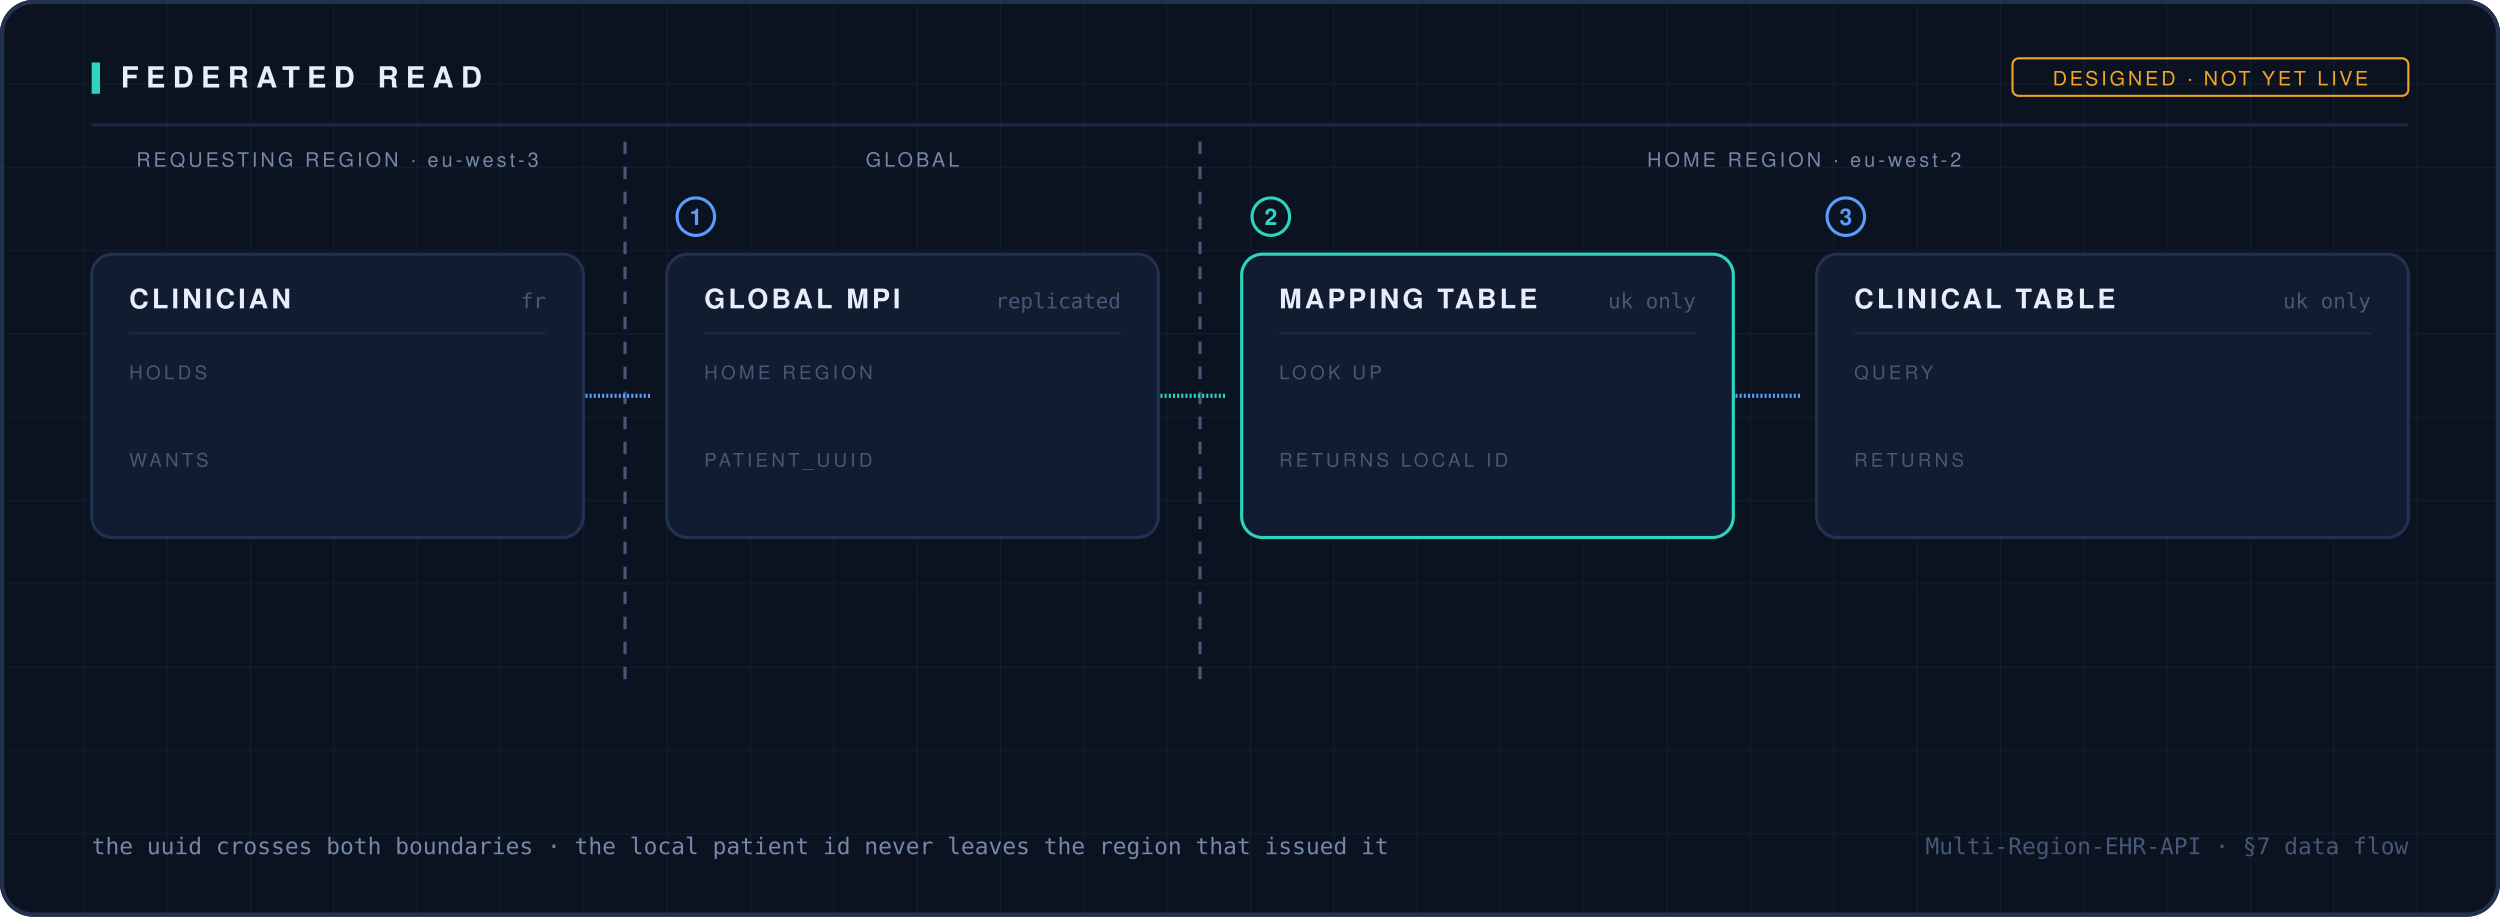
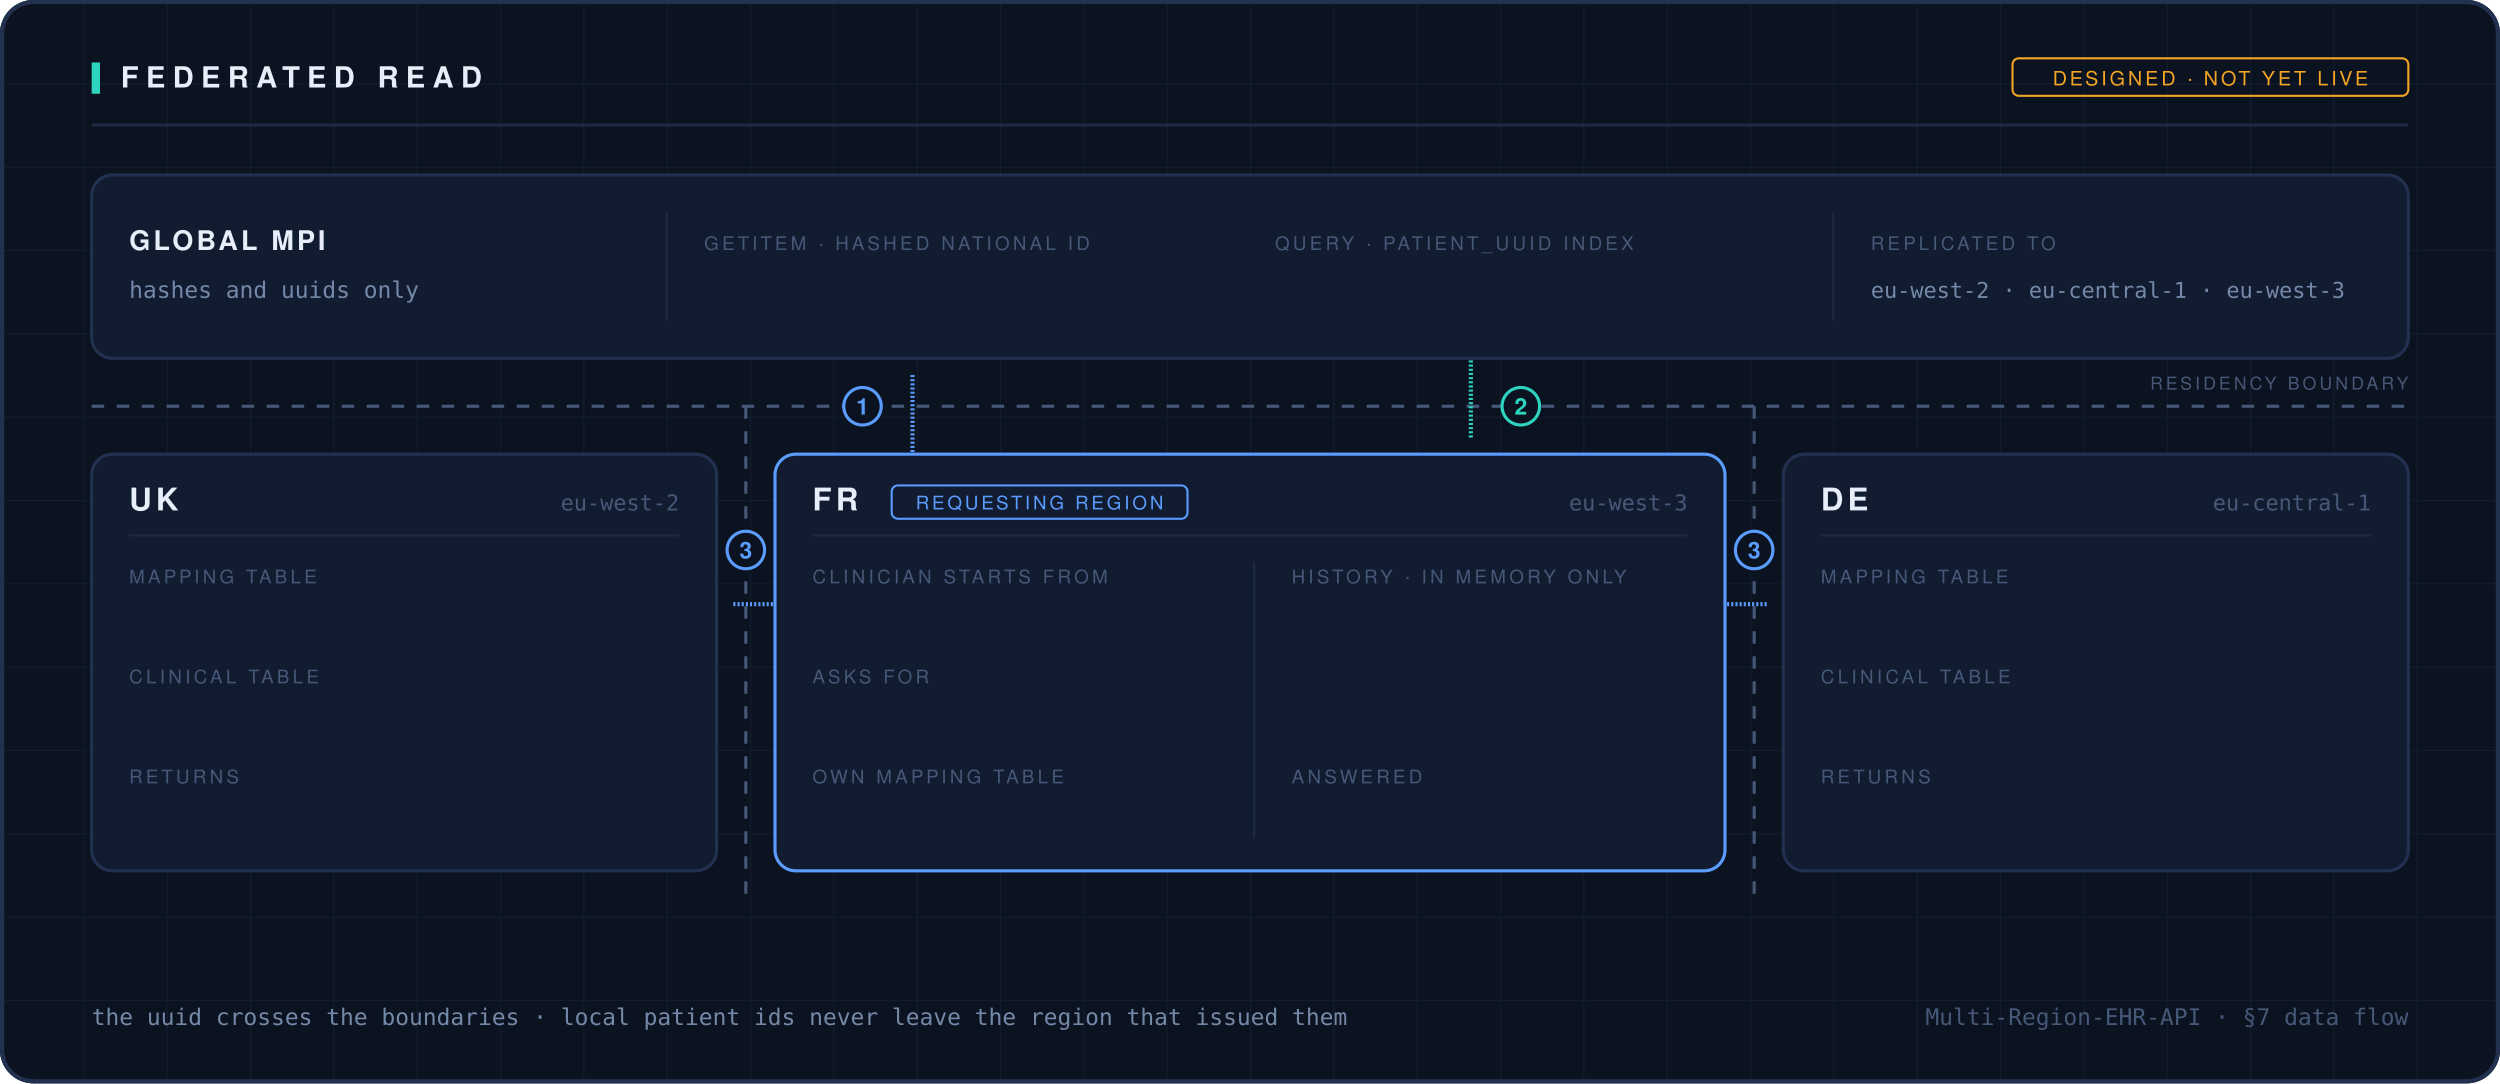
- <svg xmlns="http://www.w3.org/2000/svg" xmlns:xlink="http://www.w3.org/1999/xlink" width="1200" height="440" viewBox="0 0 1200 440" role="img" aria-label="The federated read path across three zones separated by residency boundaries. In the requesting region a clinician in France holds only a French identifier. Crossing into the global zone, the master patient index returns the home region and patient UUID. Crossing again into the UK home region, the regional mapping table exchanges that UUID for a local patient id, and the clinical table is read with it. The record returns across both boundaries and is held in memory only. Designed but not yet live.">
+ <svg xmlns="http://www.w3.org/2000/svg" width="1200" height="520" viewBox="0 0 1200 520" role="img" aria-label="The planned federated read path. A clinician in France starts from the patient's French record. The hashed national ID resolves a patient UUID in the global master patient index, and an index on that UUID lists every region the identity is registered in: the UK, Germany and France. The UUID crosses the residency boundaries to each region. Each region exchanges it for its own local patient id in its mapping table, reads its clinical table and returns the records. The requesting region combines them in memory, labelled by region, and writes nothing. Designed but not yet live.">
  <defs>
    <pattern id="grid2" width="40" height="40" patternUnits="userSpaceOnUse">
      <path d="M40 0H0V40" fill="none" stroke="#1A2740" stroke-width="1" opacity=".5" />
    </pattern>
  </defs>
-   <rect width="1200" height="440" rx="16" fill="#0B1220" />
-   <rect width="1200" height="440" rx="16" fill="url(#grid2)" />
-   <rect x="1" y="1" width="1198" height="438" rx="15" fill="none" stroke="#22314F" stroke-width="2" />
+   <rect width="1200" height="520" rx="16" fill="#0B1220" />
+   <rect width="1200" height="520" rx="16" fill="url(#grid2)" />
+   <rect x="1" y="1" width="1198" height="518" rx="15" fill="none" stroke="#22314F" stroke-width="2" />
  <rect x="44" y="30" width="4" height="15" fill="#2DD4BF" />
  <text x="58" y="42" fill="#E7EEF9" font-family="Helvetica Neue, Helvetica, Arial, sans-serif" font-size="14" font-weight="700" letter-spacing="3.5">FEDERATED READ</text>
  <rect x="966" y="28" width="190" height="18" rx="3" fill="none" stroke="#F5A524" />
  <text x="1061" y="41" text-anchor="middle" fill="#F5A524" font-family="Helvetica Neue, Helvetica, Arial, sans-serif" font-size="9.5" letter-spacing="1.4">DESIGNED · NOT YET LIVE</text>
  <path d="M44 60H1156" stroke="#1B2942" stroke-width="1.5" />
-   <path d="M300 68V326" stroke="#465877" stroke-width="1.5" stroke-dasharray="6 6" />
-   <path d="M576 68V326" stroke="#465877" stroke-width="1.5" stroke-dasharray="6 6" />
-   <g font-family="Helvetica Neue, Helvetica, Arial, sans-serif" font-size="9.5" letter-spacing="1.5" text-anchor="middle">
-     <text x="162" y="80" fill="#7488A8">REQUESTING REGION · eu-west-3</text>
-     <text x="438" y="80" fill="#7488A8">GLOBAL</text>
-     <text x="866" y="80" fill="#7488A8">HOME REGION · eu-west-2</text>
-   </g>
-   <g font-family="Helvetica Neue, Helvetica, Arial, sans-serif" font-size="11" font-weight="700">
-     <circle cx="334" cy="104" r="9" fill="#0B1220" stroke="#5B9CFF" stroke-width="1.5" />
-     <text x="334" y="108" text-anchor="middle" fill="#5B9CFF">1</text>
-     <circle cx="610" cy="104" r="9" fill="#0B1220" stroke="#2DD4BF" stroke-width="1.5" />
-     <text x="610" y="108" text-anchor="middle" fill="#2DD4BF">2</text>
-     <circle cx="886" cy="104" r="9" fill="#0B1220" stroke="#5B9CFF" stroke-width="1.5" />
-     <text x="886" y="108" text-anchor="middle" fill="#5B9CFF">3</text>
-   </g>
+   <path d="M44 195H1156" stroke="#465877" stroke-width="1.5" stroke-dasharray="6 6" />
+   <path d="M358 195V432" stroke="#465877" stroke-width="1.5" stroke-dasharray="6 6" />
+   <path d="M842 195V432" stroke="#465877" stroke-width="1.5" stroke-dasharray="6 6" />
+   <text x="1156" y="187" text-anchor="end" fill="#465877" font-family="Helvetica Neue, Helvetica, Arial, sans-serif" font-size="8.5" letter-spacing="1.5">RESIDENCY BOUNDARY</text>
  <g>
-     <rect x="44" y="122" width="236" height="136" rx="10" fill="#111C31" stroke="#22314F" stroke-width="1.5" />
-     <text x="62" y="148" fill="#E7EEF9" font-family="Helvetica Neue, Helvetica, Arial, sans-serif" font-size="13" font-weight="700" letter-spacing="1.5">CLINICIAN</text>
-     <text x="262" y="148" text-anchor="end" fill="#465877" font-family="ui-monospace, SFMono-Regular, Menlo, Consolas, monospace" font-size="10">fr</text>
-     <path d="M62 160H262" stroke="#1B2942" />
-     <text x="62" y="182" fill="#465877" font-family="Helvetica Neue, Helvetica, Arial, sans-serif" font-size="9" letter-spacing="1.6">HOLDS</text>
-     <text x="62" y="224" fill="#465877" font-family="Helvetica Neue, Helvetica, Arial, sans-serif" font-size="9" letter-spacing="1.6">WANTS</text>
+     <rect x="44" y="84" width="1112" height="88" rx="10" fill="#111C31" stroke="#22314F" stroke-width="1.5" />
+     <path d="M320 102V154M880 102V154" stroke="#1B2942" />
+     <text x="62" y="120" fill="#E7EEF9" font-family="Helvetica Neue, Helvetica, Arial, sans-serif" font-size="13" font-weight="700" letter-spacing="1.5">GLOBAL MPI</text>
+     <text x="62" y="143" fill="#7488A8" font-family="ui-monospace, SFMono-Regular, Menlo, Consolas, monospace" font-size="11">hashes and uuids only</text>
+     <g fill="#465877" font-family="Helvetica Neue, Helvetica, Arial, sans-serif" font-size="9" letter-spacing="1.6">
+       <text x="338" y="120">GETITEM · HASHED NATIONAL ID</text>
+       <text x="612" y="120">QUERY · PATIENT_UUID INDEX</text>
+       <text x="898" y="120">REPLICATED TO</text>
+     </g>
+     <text x="898" y="143" fill="#7488A8" font-family="ui-monospace, SFMono-Regular, Menlo, Consolas, monospace" font-size="10.5">eu-west-2 · eu-central-1 · eu-west-3</text>
    <g opacity="0">
-       <animate attributeName="opacity" values="0;0;1;1;0" keyTimes="0;.03;.06;.93;1" dur="12s" repeatCount="indefinite" />
-       <text x="62" y="202" fill="#E7EEF9" font-family="ui-monospace, SFMono-Regular, Menlo, Consolas, monospace" font-size="13">FR-2790475116334</text>
-       <text x="62" y="244" fill="#E7EEF9" font-family="ui-monospace, SFMono-Regular, Menlo, Consolas, monospace" font-size="13">UK clinical history</text>
+       <animate attributeName="opacity" values="0;0;1;1;0" keyTimes="0;.13;.16;.95;1" dur="16s" repeatCount="indefinite" />
+       <text x="338" y="144" fill="#2DD4BF" font-family="ui-monospace, SFMono-Regular, Menlo, Consolas, monospace" font-size="13">7956c0ad…0c745</text>
+     </g>
+     <g opacity="0">
+       <animate attributeName="opacity" values="0;0;1;1;0" keyTimes="0;.19;.22;.95;1" dur="16s" repeatCount="indefinite" />
+       <text x="612" y="144" fill="#E7EEF9" font-family="ui-monospace, SFMono-Regular, Menlo, Consolas, monospace" font-size="13">uk · de · fr</text>
    </g>
  </g>
  <g>
-     <rect x="320" y="122" width="236" height="136" rx="10" fill="#111C31" stroke="#22314F" stroke-width="1.5" />
-     <text x="338" y="148" fill="#E7EEF9" font-family="Helvetica Neue, Helvetica, Arial, sans-serif" font-size="13" font-weight="700" letter-spacing="1.5">GLOBAL MPI</text>
-     <text x="538" y="148" text-anchor="end" fill="#465877" font-family="ui-monospace, SFMono-Regular, Menlo, Consolas, monospace" font-size="10">replicated</text>
-     <path d="M338 160H538" stroke="#1B2942" />
-     <text x="338" y="182" fill="#465877" font-family="Helvetica Neue, Helvetica, Arial, sans-serif" font-size="9" letter-spacing="1.6">HOME REGION</text>
-     <text x="338" y="224" fill="#465877" font-family="Helvetica Neue, Helvetica, Arial, sans-serif" font-size="9" letter-spacing="1.6">PATIENT_UUID</text>
-     <g opacity="0">
-       <animate attributeName="opacity" values="0;0;1;1;0" keyTimes="0;.17;.20;.93;1" dur="12s" repeatCount="indefinite" />
-       <text x="338" y="202" fill="#E7EEF9" font-family="ui-monospace, SFMono-Regular, Menlo, Consolas, monospace" font-size="13">uk · eu-west-2</text>
-       <text x="338" y="244" fill="#2DD4BF" font-family="ui-monospace, SFMono-Regular, Menlo, Consolas, monospace" font-size="13">7956c0ad…0c745</text>
+     <rect x="44" y="218" width="300" height="200" rx="10" fill="#111C31" stroke="#22314F" stroke-width="1.5" />
+     <text x="62" y="245" fill="#E7EEF9" font-family="Helvetica Neue, Helvetica, Arial, sans-serif" font-size="15" font-weight="700" letter-spacing="2">UK</text>
+     <text x="326" y="245" text-anchor="end" fill="#465877" font-family="ui-monospace, SFMono-Regular, Menlo, Consolas, monospace" font-size="10.5">eu-west-2</text>
+     <path d="M62 257H326" stroke="#1B2942" />
+     <g fill="#465877" font-family="Helvetica Neue, Helvetica, Arial, sans-serif" font-size="9" letter-spacing="1.6">
+       <text x="62" y="280">MAPPING TABLE</text>
+       <text x="62" y="328">CLINICAL TABLE</text>
+       <text x="62" y="376">RETURNS</text>
+     </g>
+     <g fill="#E7EEF9" font-family="ui-monospace, SFMono-Regular, Menlo, Consolas, monospace" font-size="13">
+       <g opacity="0">
+         <animate attributeName="opacity" values="0;0;1;1;0" keyTimes="0;.39;.42;.95;1" dur="16s" repeatCount="indefinite" />
+         <text x="62" y="300">
+           <tspan fill="#2DD4BF">7956c0ad…</tspan> → pat-uk-200</text>
+       </g>
+       <g opacity="0">
+         <animate attributeName="opacity" values="0;0;1;1;0" keyTimes="0;.45;.48;.95;1" dur="16s" repeatCount="indefinite" />
+         <text x="62" y="348">PK = PATIENT#pat-uk-200</text>
+       </g>
+       <g opacity="0">
+         <animate attributeName="opacity" values="0;0;1;1;0" keyTimes="0;.51;.54;.95;1" dur="16s" repeatCount="indefinite" />
+         <text x="62" y="396" fill="#F5A524">encounters · observations</text>
+       </g>
    </g>
  </g>
  <g>
-     <rect x="596" y="122" width="236" height="136" rx="10" fill="#111C31" stroke="#2DD4BF" stroke-width="1.5" />
-     <text x="614" y="148" fill="#E7EEF9" font-family="Helvetica Neue, Helvetica, Arial, sans-serif" font-size="13" font-weight="700" letter-spacing="1.5">MAPPING TABLE</text>
-     <text x="814" y="148" text-anchor="end" fill="#465877" font-family="ui-monospace, SFMono-Regular, Menlo, Consolas, monospace" font-size="10">uk only</text>
-     <path d="M614 160H814" stroke="#1B2942" />
-     <text x="614" y="182" fill="#465877" font-family="Helvetica Neue, Helvetica, Arial, sans-serif" font-size="9" letter-spacing="1.6">LOOK UP</text>
-     <text x="614" y="224" fill="#465877" font-family="Helvetica Neue, Helvetica, Arial, sans-serif" font-size="9" letter-spacing="1.6">RETURNS LOCAL ID</text>
-     <g opacity="0">
-       <animate attributeName="opacity" values="0;0;1;1;0" keyTimes="0;.32;.35;.93;1" dur="12s" repeatCount="indefinite" />
-       <text x="614" y="202" fill="#2DD4BF" font-family="ui-monospace, SFMono-Regular, Menlo, Consolas, monospace" font-size="13">7956c0ad…0c745</text>
-       <text x="614" y="244" fill="#E7EEF9" font-family="ui-monospace, SFMono-Regular, Menlo, Consolas, monospace" font-size="13">pat-uk-200</text>
+     <rect x="372" y="218" width="456" height="200" rx="10" fill="#111C31" stroke="#5B9CFF" stroke-width="1.5" />
+     <text x="390" y="245" fill="#E7EEF9" font-family="Helvetica Neue, Helvetica, Arial, sans-serif" font-size="15" font-weight="700" letter-spacing="2">FR</text>
+     <rect x="428" y="233" width="142" height="16" rx="3" fill="none" stroke="#5B9CFF" />
+     <text x="499" y="244.5" text-anchor="middle" fill="#5B9CFF" font-family="Helvetica Neue, Helvetica, Arial, sans-serif" font-size="9" letter-spacing="1.4">REQUESTING REGION</text>
+     <text x="810" y="245" text-anchor="end" fill="#465877" font-family="ui-monospace, SFMono-Regular, Menlo, Consolas, monospace" font-size="10.5">eu-west-3</text>
+     <path d="M390 257H810" stroke="#1B2942" />
+     <path d="M602 270V402" stroke="#1B2942" />
+     <g fill="#465877" font-family="Helvetica Neue, Helvetica, Arial, sans-serif" font-size="9" letter-spacing="1.6">
+       <text x="390" y="280">CLINICIAN STARTS FROM</text>
+       <text x="390" y="328">ASKS FOR</text>
+       <text x="390" y="376">OWN MAPPING TABLE</text>
+       <text x="620" y="280">HISTORY · IN MEMORY ONLY</text>
+       <text x="620" y="376">ANSWERED</text>
+     </g>
+     <g fill="#E7EEF9" font-family="ui-monospace, SFMono-Regular, Menlo, Consolas, monospace" font-size="13">
+       <g opacity="0">
+         <animate attributeName="opacity" values="0;0;1;1;0" keyTimes="0;.02;.05;.95;1" dur="16s" repeatCount="indefinite" />
+         <text x="390" y="300">pat-fr-200</text>
+         <text x="390" y="348">history · every region</text>
+       </g>
+       <g opacity="0">
+         <animate attributeName="opacity" values="0;0;1;1;0" keyTimes="0;.39;.42;.95;1" dur="16s" repeatCount="indefinite" />
+         <text x="390" y="396">
+           <tspan fill="#2DD4BF">7956c0ad…</tspan> → pat-fr-200</text>
+       </g>
+       <g opacity="0">
+         <animate attributeName="opacity" values="0;0;1;1;0" keyTimes="0;.63;.65;.95;1" dur="16s" repeatCount="indefinite" />
+         <text x="620" y="300">
+           <tspan fill="#F5A524">uk</tspan> · records</text>
+       </g>
+       <g opacity="0">
+         <animate attributeName="opacity" values="0;0;1;1;0" keyTimes="0;.65;.67;.95;1" dur="16s" repeatCount="indefinite" />
+         <text x="620" y="322">
+           <tspan fill="#F5A524">de</tspan> · records</text>
+       </g>
+       <g opacity="0">
+         <animate attributeName="opacity" values="0;0;1;1;0" keyTimes="0;.67;.69;.95;1" dur="16s" repeatCount="indefinite" />
+         <text x="620" y="344">
+           <tspan fill="#F5A524">fr</tspan> · records</text>
+       </g>
+       <g opacity="0">
+         <animate attributeName="opacity" values="0;0;1;1;0" keyTimes="0;.71;.74;.95;1" dur="16s" repeatCount="indefinite" />
+         <text x="620" y="396">3 of 3 regions</text>
+       </g>
    </g>
  </g>
  <g>
-     <rect x="872" y="122" width="284" height="136" rx="10" fill="#111C31" stroke="#22314F" stroke-width="1.5" />
-     <text x="890" y="148" fill="#E7EEF9" font-family="Helvetica Neue, Helvetica, Arial, sans-serif" font-size="13" font-weight="700" letter-spacing="1.5">CLINICAL TABLE</text>
-     <text x="1138" y="148" text-anchor="end" fill="#465877" font-family="ui-monospace, SFMono-Regular, Menlo, Consolas, monospace" font-size="10">uk only</text>
-     <path d="M890 160H1138" stroke="#1B2942" />
-     <text x="890" y="182" fill="#465877" font-family="Helvetica Neue, Helvetica, Arial, sans-serif" font-size="9" letter-spacing="1.6">QUERY</text>
-     <text x="890" y="224" fill="#465877" font-family="Helvetica Neue, Helvetica, Arial, sans-serif" font-size="9" letter-spacing="1.6">RETURNS</text>
-     <g opacity="0">
-       <animate attributeName="opacity" values="0;0;1;1;0" keyTimes="0;.47;.50;.93;1" dur="12s" repeatCount="indefinite" />
-       <text x="890" y="202" fill="#E7EEF9" font-family="ui-monospace, SFMono-Regular, Menlo, Consolas, monospace" font-size="13">PK = PATIENT#pat-uk-200</text>
-       <text x="890" y="244" fill="#E7EEF9" font-family="ui-monospace, SFMono-Regular, Menlo, Consolas, monospace" font-size="13">encounters · observations</text>
+     <rect x="856" y="218" width="300" height="200" rx="10" fill="#111C31" stroke="#22314F" stroke-width="1.5" />
+     <text x="874" y="245" fill="#E7EEF9" font-family="Helvetica Neue, Helvetica, Arial, sans-serif" font-size="15" font-weight="700" letter-spacing="2">DE</text>
+     <text x="1138" y="245" text-anchor="end" fill="#465877" font-family="ui-monospace, SFMono-Regular, Menlo, Consolas, monospace" font-size="10.5">eu-central-1</text>
+     <path d="M874 257H1138" stroke="#1B2942" />
+     <g fill="#465877" font-family="Helvetica Neue, Helvetica, Arial, sans-serif" font-size="9" letter-spacing="1.6">
+       <text x="874" y="280">MAPPING TABLE</text>
+       <text x="874" y="328">CLINICAL TABLE</text>
+       <text x="874" y="376">RETURNS</text>
+     </g>
+     <g fill="#E7EEF9" font-family="ui-monospace, SFMono-Regular, Menlo, Consolas, monospace" font-size="13">
+       <g opacity="0">
+         <animate attributeName="opacity" values="0;0;1;1;0" keyTimes="0;.39;.42;.95;1" dur="16s" repeatCount="indefinite" />
+         <text x="874" y="300">
+           <tspan fill="#2DD4BF">7956c0ad…</tspan> → pat-de-200</text>
+       </g>
+       <g opacity="0">
+         <animate attributeName="opacity" values="0;0;1;1;0" keyTimes="0;.45;.48;.95;1" dur="16s" repeatCount="indefinite" />
+         <text x="874" y="348">PK = PATIENT#pat-de-200</text>
+       </g>
+       <g opacity="0">
+         <animate attributeName="opacity" values="0;0;1;1;0" keyTimes="0;.51;.54;.95;1" dur="16s" repeatCount="indefinite" />
+         <text x="874" y="396" fill="#F5A524">encounters · observations</text>
+       </g>
    </g>
  </g>
-   <path id="ab" d="M280 190H312" fill="none" stroke="#5B9CFF" stroke-width="2" pathLength="1" stroke-dasharray="1" stroke-dashoffset="1">
-     <animate attributeName="stroke-dashoffset" values="1;1;0;0;1" keyTimes="0;.10;.15;.93;1" dur="12s" repeatCount="indefinite" />
+   <path d="M438 218V180" fill="none" stroke="#5B9CFF" stroke-width="2" pathLength="1" stroke-dasharray="1" stroke-dashoffset="1">
+     <animate attributeName="stroke-dashoffset" values="1;1;0;0;1" keyTimes="0;.08;.12;.95;1" dur="16s" repeatCount="indefinite" />
  </path>
-   <path d="M312 185l8 5-8 5z" fill="#5B9CFF" opacity="0">
-     <animate attributeName="opacity" values="0;0;1;1;0" keyTimes="0;.14;.16;.93;1" dur="12s" repeatCount="indefinite" />
+   <path d="M433 180l5-8 5 8z" fill="#5B9CFF" opacity="0">
+     <animate attributeName="opacity" values="0;0;1;1;0" keyTimes="0;.11;.13;.95;1" dur="16s" repeatCount="indefinite" />
  </path>
-   <path id="bc" d="M556 190H588" fill="none" stroke="#2DD4BF" stroke-width="2" pathLength="1" stroke-dasharray="1" stroke-dashoffset="1">
-     <animate attributeName="stroke-dashoffset" values="1;1;0;0;1" keyTimes="0;.25;.30;.93;1" dur="12s" repeatCount="indefinite" />
+   <path d="M706 172V210" fill="none" stroke="#2DD4BF" stroke-width="2" pathLength="1" stroke-dasharray="1" stroke-dashoffset="1">
+     <animate attributeName="stroke-dashoffset" values="1;1;0;0;1" keyTimes="0;.24;.28;.95;1" dur="16s" repeatCount="indefinite" />
  </path>
-   <path d="M588 185l8 5-8 5z" fill="#2DD4BF" opacity="0">
-     <animate attributeName="opacity" values="0;0;1;1;0" keyTimes="0;.29;.31;.93;1" dur="12s" repeatCount="indefinite" />
+   <path d="M701 210l5 8 5-8z" fill="#2DD4BF" opacity="0">
+     <animate attributeName="opacity" values="0;0;1;1;0" keyTimes="0;.27;.29;.95;1" dur="16s" repeatCount="indefinite" />
  </path>
-   <path id="cd" d="M832 190H864" fill="none" stroke="#5B9CFF" stroke-width="2" pathLength="1" stroke-dasharray="1" stroke-dashoffset="1">
-     <animate attributeName="stroke-dashoffset" values="1;1;0;0;1" keyTimes="0;.40;.45;.93;1" dur="12s" repeatCount="indefinite" />
+   <path d="M372 290H352" fill="none" stroke="#5B9CFF" stroke-width="2" pathLength="1" stroke-dasharray="1" stroke-dashoffset="1">
+     <animate attributeName="stroke-dashoffset" values="1;1;0;0;1" keyTimes="0;.32;.36;.95;1" dur="16s" repeatCount="indefinite" />
  </path>
-   <path d="M864 185l8 5-8 5z" fill="#5B9CFF" opacity="0">
-     <animate attributeName="opacity" values="0;0;1;1;0" keyTimes="0;.44;.46;.93;1" dur="12s" repeatCount="indefinite" />
+   <path d="M352 285l-8 5 8 5z" fill="#5B9CFF" opacity="0">
+     <animate attributeName="opacity" values="0;0;1;1;0" keyTimes="0;.35;.37;.95;1" dur="16s" repeatCount="indefinite" />
  </path>
-   <path id="ret" d="M1014 258V318H162V258" fill="none" stroke="#F5A524" stroke-width="2" stroke-dasharray="6 5" opacity="0">
-     <animate attributeName="opacity" values="0;0;1;1;0" keyTimes="0;.56;.60;.93;1" dur="12s" repeatCount="indefinite" />
-     <animate attributeName="stroke-dashoffset" values="0;-22" dur="1s" repeatCount="indefinite" />
+   <path d="M828 290H848" fill="none" stroke="#5B9CFF" stroke-width="2" pathLength="1" stroke-dasharray="1" stroke-dashoffset="1">
+     <animate attributeName="stroke-dashoffset" values="1;1;0;0;1" keyTimes="0;.32;.36;.95;1" dur="16s" repeatCount="indefinite" />
  </path>
-   <circle r="4" fill="#F5A524" opacity="0">
-     <animateMotion dur="12s" repeatCount="indefinite" calcMode="linear" keyPoints="0;0;1;1" keyTimes="0;.56;.70;1">
-       <mpath xlink:href="#ret" href="#ret" />
-     </animateMotion>
-     <animate attributeName="opacity" values="0;0;1;1;0;0" keyTimes="0;.55;.57;.69;.71;1" dur="12s" repeatCount="indefinite" />
-   </circle>
-   <path d="M167 266l-5-8-5 8z" fill="#F5A524" opacity="0">
-     <animate attributeName="opacity" values="0;0;1;1;0" keyTimes="0;.69;.71;.93;1" dur="12s" repeatCount="indefinite" />
+   <path d="M848 285l8 5-8 5z" fill="#5B9CFF" opacity="0">
+     <animate attributeName="opacity" values="0;0;1;1;0" keyTimes="0;.35;.37;.95;1" dur="16s" repeatCount="indefinite" />
  </path>
  <g opacity="0">
-     <animate attributeName="opacity" values="0;0;1;1;0" keyTimes="0;.72;.75;.93;1" dur="12s" repeatCount="indefinite" />
-     <circle cx="524" cy="344" r="10" fill="#0B1220" stroke="#F5A524" stroke-width="1.5" />
-     <text x="524" y="348" text-anchor="middle" fill="#F5A524" font-family="Helvetica Neue, Helvetica, Arial, sans-serif" font-size="11" font-weight="700">4</text>
-     <text x="548" y="348" fill="#F5A524" font-family="ui-monospace, SFMono-Regular, Menlo, Consolas, monospace" font-size="12">merged in memory · shown to the clinician · never written</text>
+     <animate attributeName="opacity" values="0;0;1;1;0" keyTimes="0;.57;.60;.95;1" dur="16s" repeatCount="indefinite" />
+     <path d="M344 386H364" fill="none" stroke="#F5A524" stroke-width="2" stroke-dasharray="4 3">
+       <animate attributeName="stroke-dashoffset" values="0;-14" dur="1s" repeatCount="indefinite" />
+     </path>
+     <path d="M364 381l8 5-8 5z" fill="#F5A524" />
+     <path d="M856 386H836" fill="none" stroke="#F5A524" stroke-width="2" stroke-dasharray="4 3">
+       <animate attributeName="stroke-dashoffset" values="0;-14" dur="1s" repeatCount="indefinite" />
+     </path>
+     <path d="M836 381l-8 5 8 5z" fill="#F5A524" />
  </g>
-   <text x="44" y="410" fill="#7488A8" font-family="ui-monospace, SFMono-Regular, Menlo, Consolas, monospace" font-size="11">the uuid crosses both boundaries · the local patient id never leaves the region that issued it</text>
-   <text x="1156" y="410" text-anchor="end" fill="#465877" font-family="ui-monospace, SFMono-Regular, Menlo, Consolas, monospace" font-size="11">Multi-Region-EHR-API · §7 data flow</text>
+   <g font-family="Helvetica Neue, Helvetica, Arial, sans-serif" font-size="11" font-weight="700" text-anchor="middle">
+     <circle cx="414" cy="195" r="9" fill="#0B1220" stroke="#5B9CFF" stroke-width="1.5" />
+     <text x="414" y="199" fill="#5B9CFF">1</text>
+     <circle cx="730" cy="195" r="9" fill="#0B1220" stroke="#2DD4BF" stroke-width="1.5" />
+     <text x="730" y="199" fill="#2DD4BF">2</text>
+     <circle cx="358" cy="264" r="9" fill="#0B1220" stroke="#5B9CFF" stroke-width="1.5" />
+     <text x="358" y="268" fill="#5B9CFF">3</text>
+     <circle cx="842" cy="264" r="9" fill="#0B1220" stroke="#5B9CFF" stroke-width="1.5" />
+     <text x="842" y="268" fill="#5B9CFF">3</text>
+   </g>
+   <g opacity="0">
+     <animate attributeName="opacity" values="0;0;1;1;0" keyTimes="0;.75;.78;.95;1" dur="16s" repeatCount="indefinite" />
+     <circle cx="290" cy="452" r="10" fill="#0B1220" stroke="#F5A524" stroke-width="1.5" />
+     <text x="290" y="456" text-anchor="middle" fill="#F5A524" font-family="Helvetica Neue, Helvetica, Arial, sans-serif" font-size="11" font-weight="700">4</text>
+     <text x="314" y="456" fill="#F5A524" font-family="ui-monospace, SFMono-Regular, Menlo, Consolas, monospace" font-size="12">combined in memory · labelled by region · a silent region is flagged · never written</text>
+   </g>
+   <text x="44" y="492" fill="#7488A8" font-family="ui-monospace, SFMono-Regular, Menlo, Consolas, monospace" font-size="11">the uuid crosses the boundaries · local patient ids never leave the region that issued them</text>
+   <text x="1156" y="492" text-anchor="end" fill="#465877" font-family="ui-monospace, SFMono-Regular, Menlo, Consolas, monospace" font-size="11">Multi-Region-EHR-API · §7 data flow</text>
</svg>
